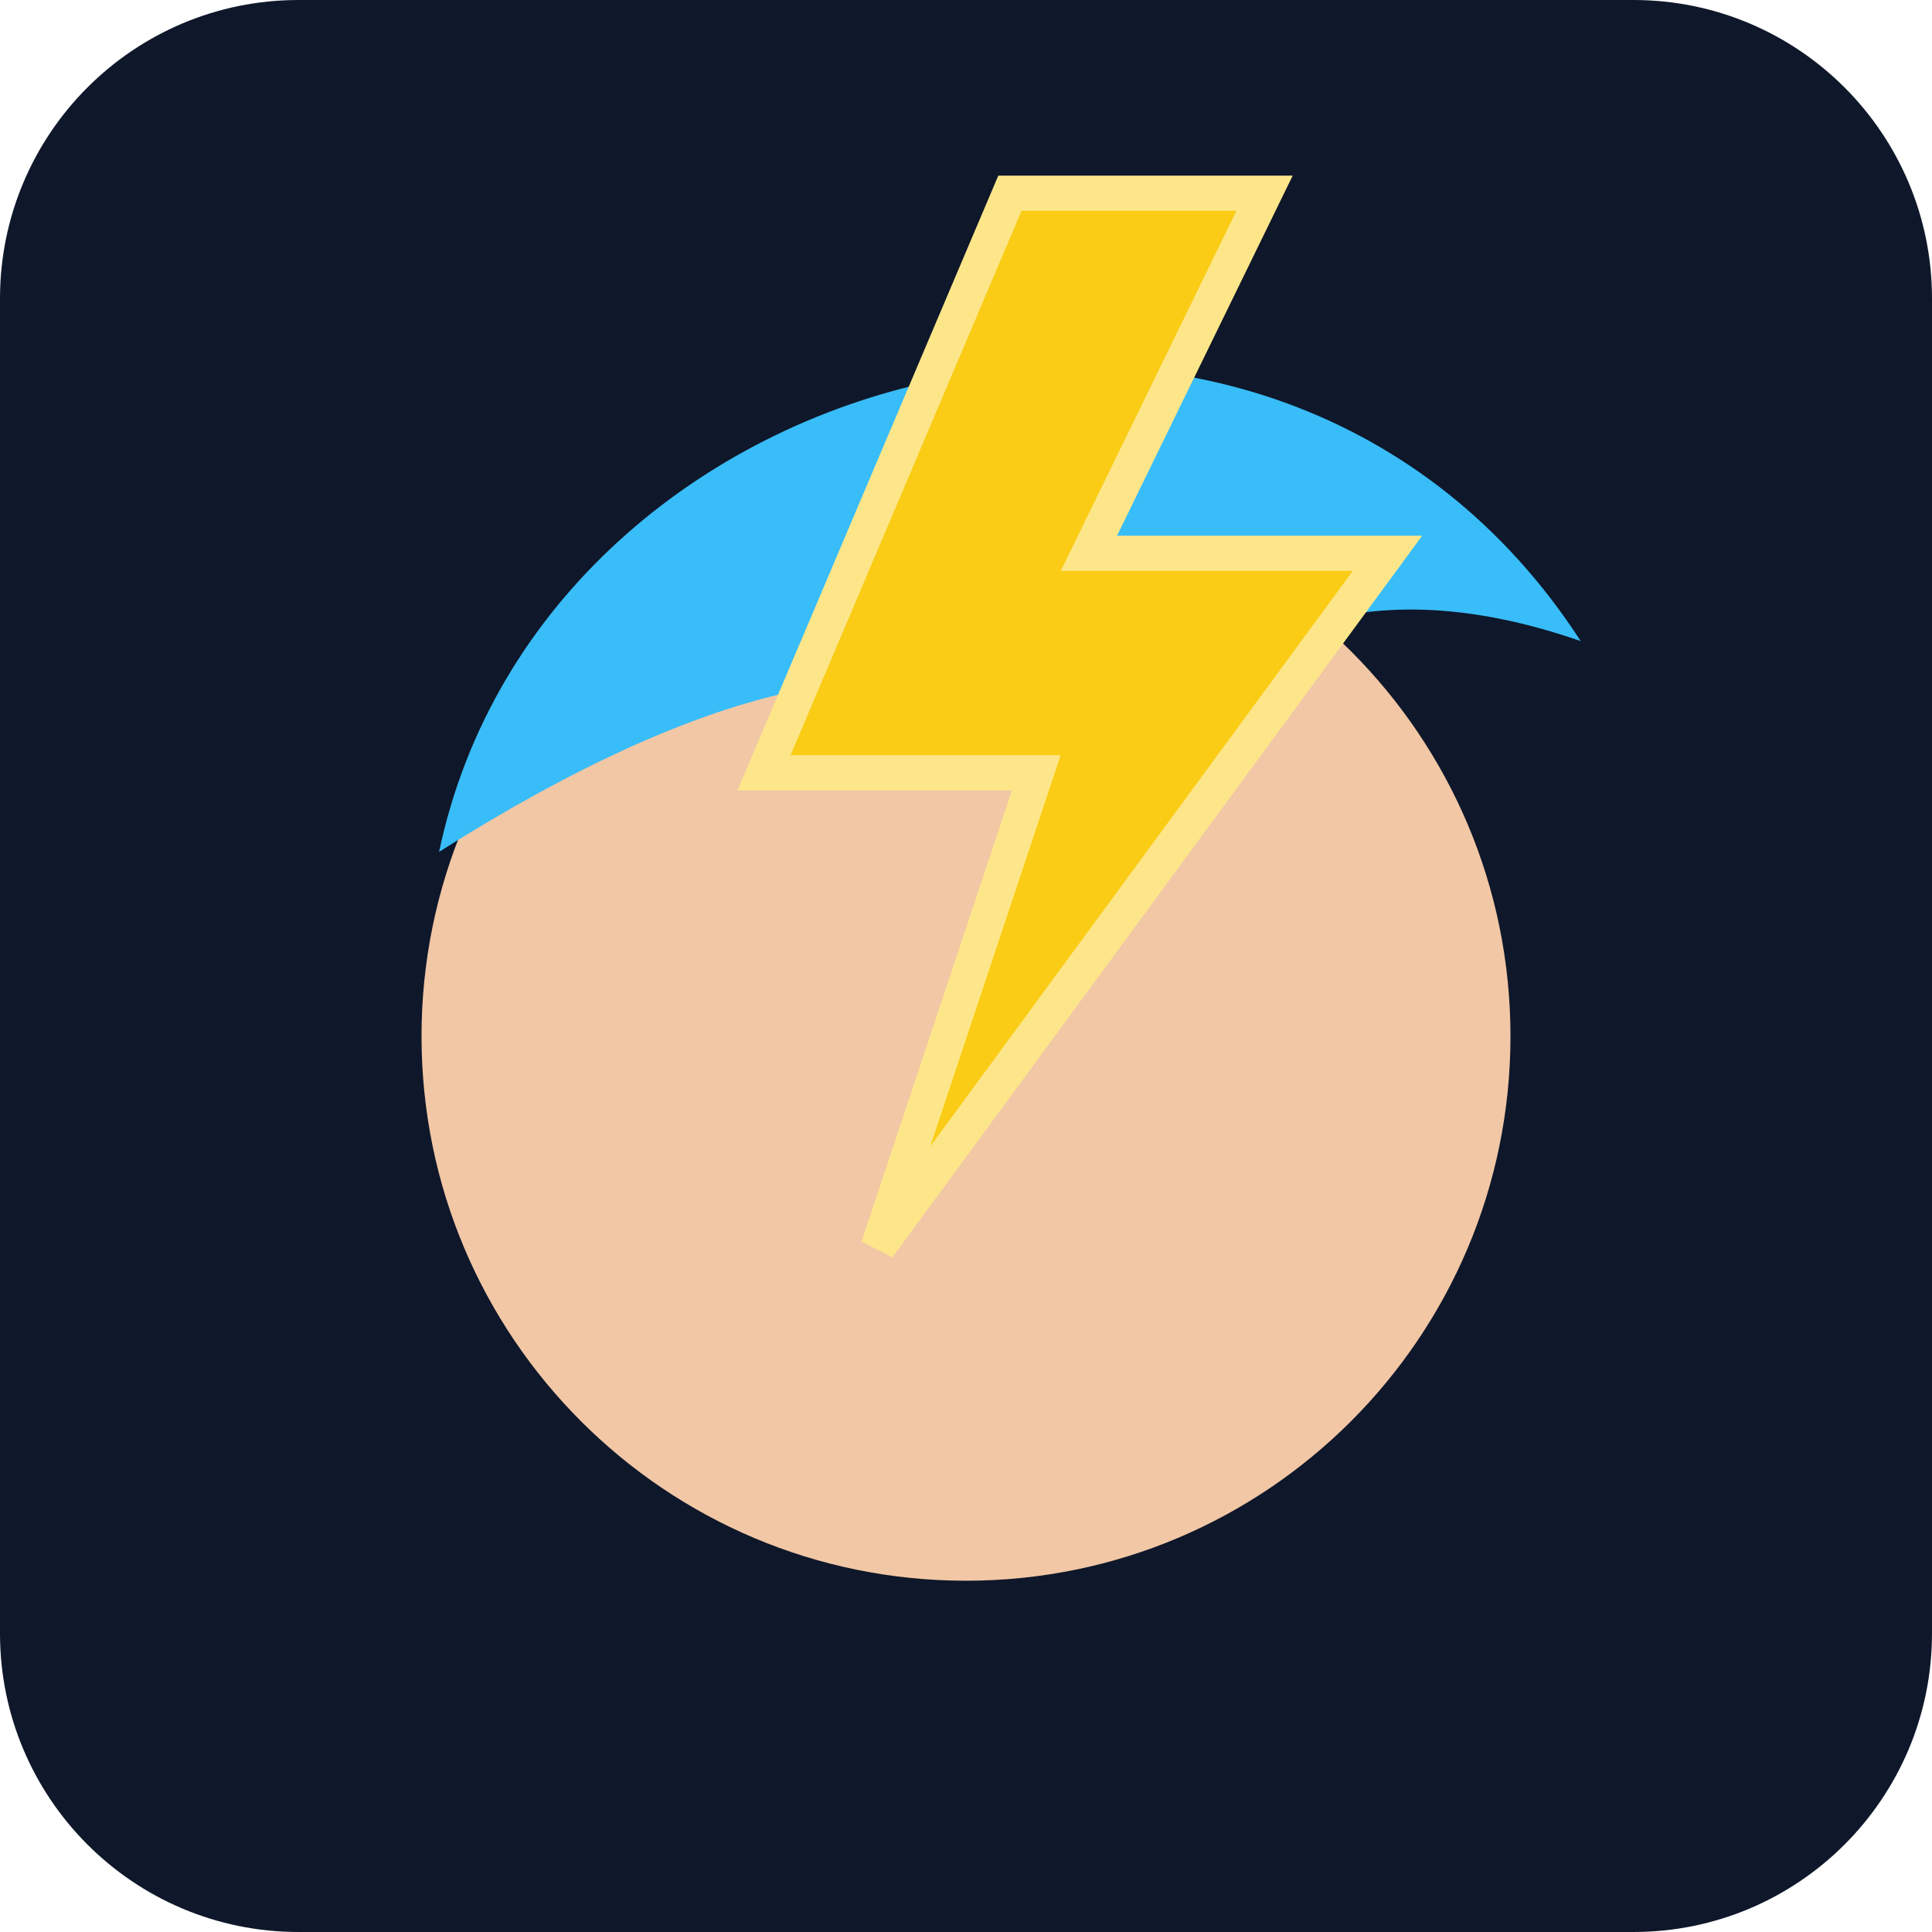
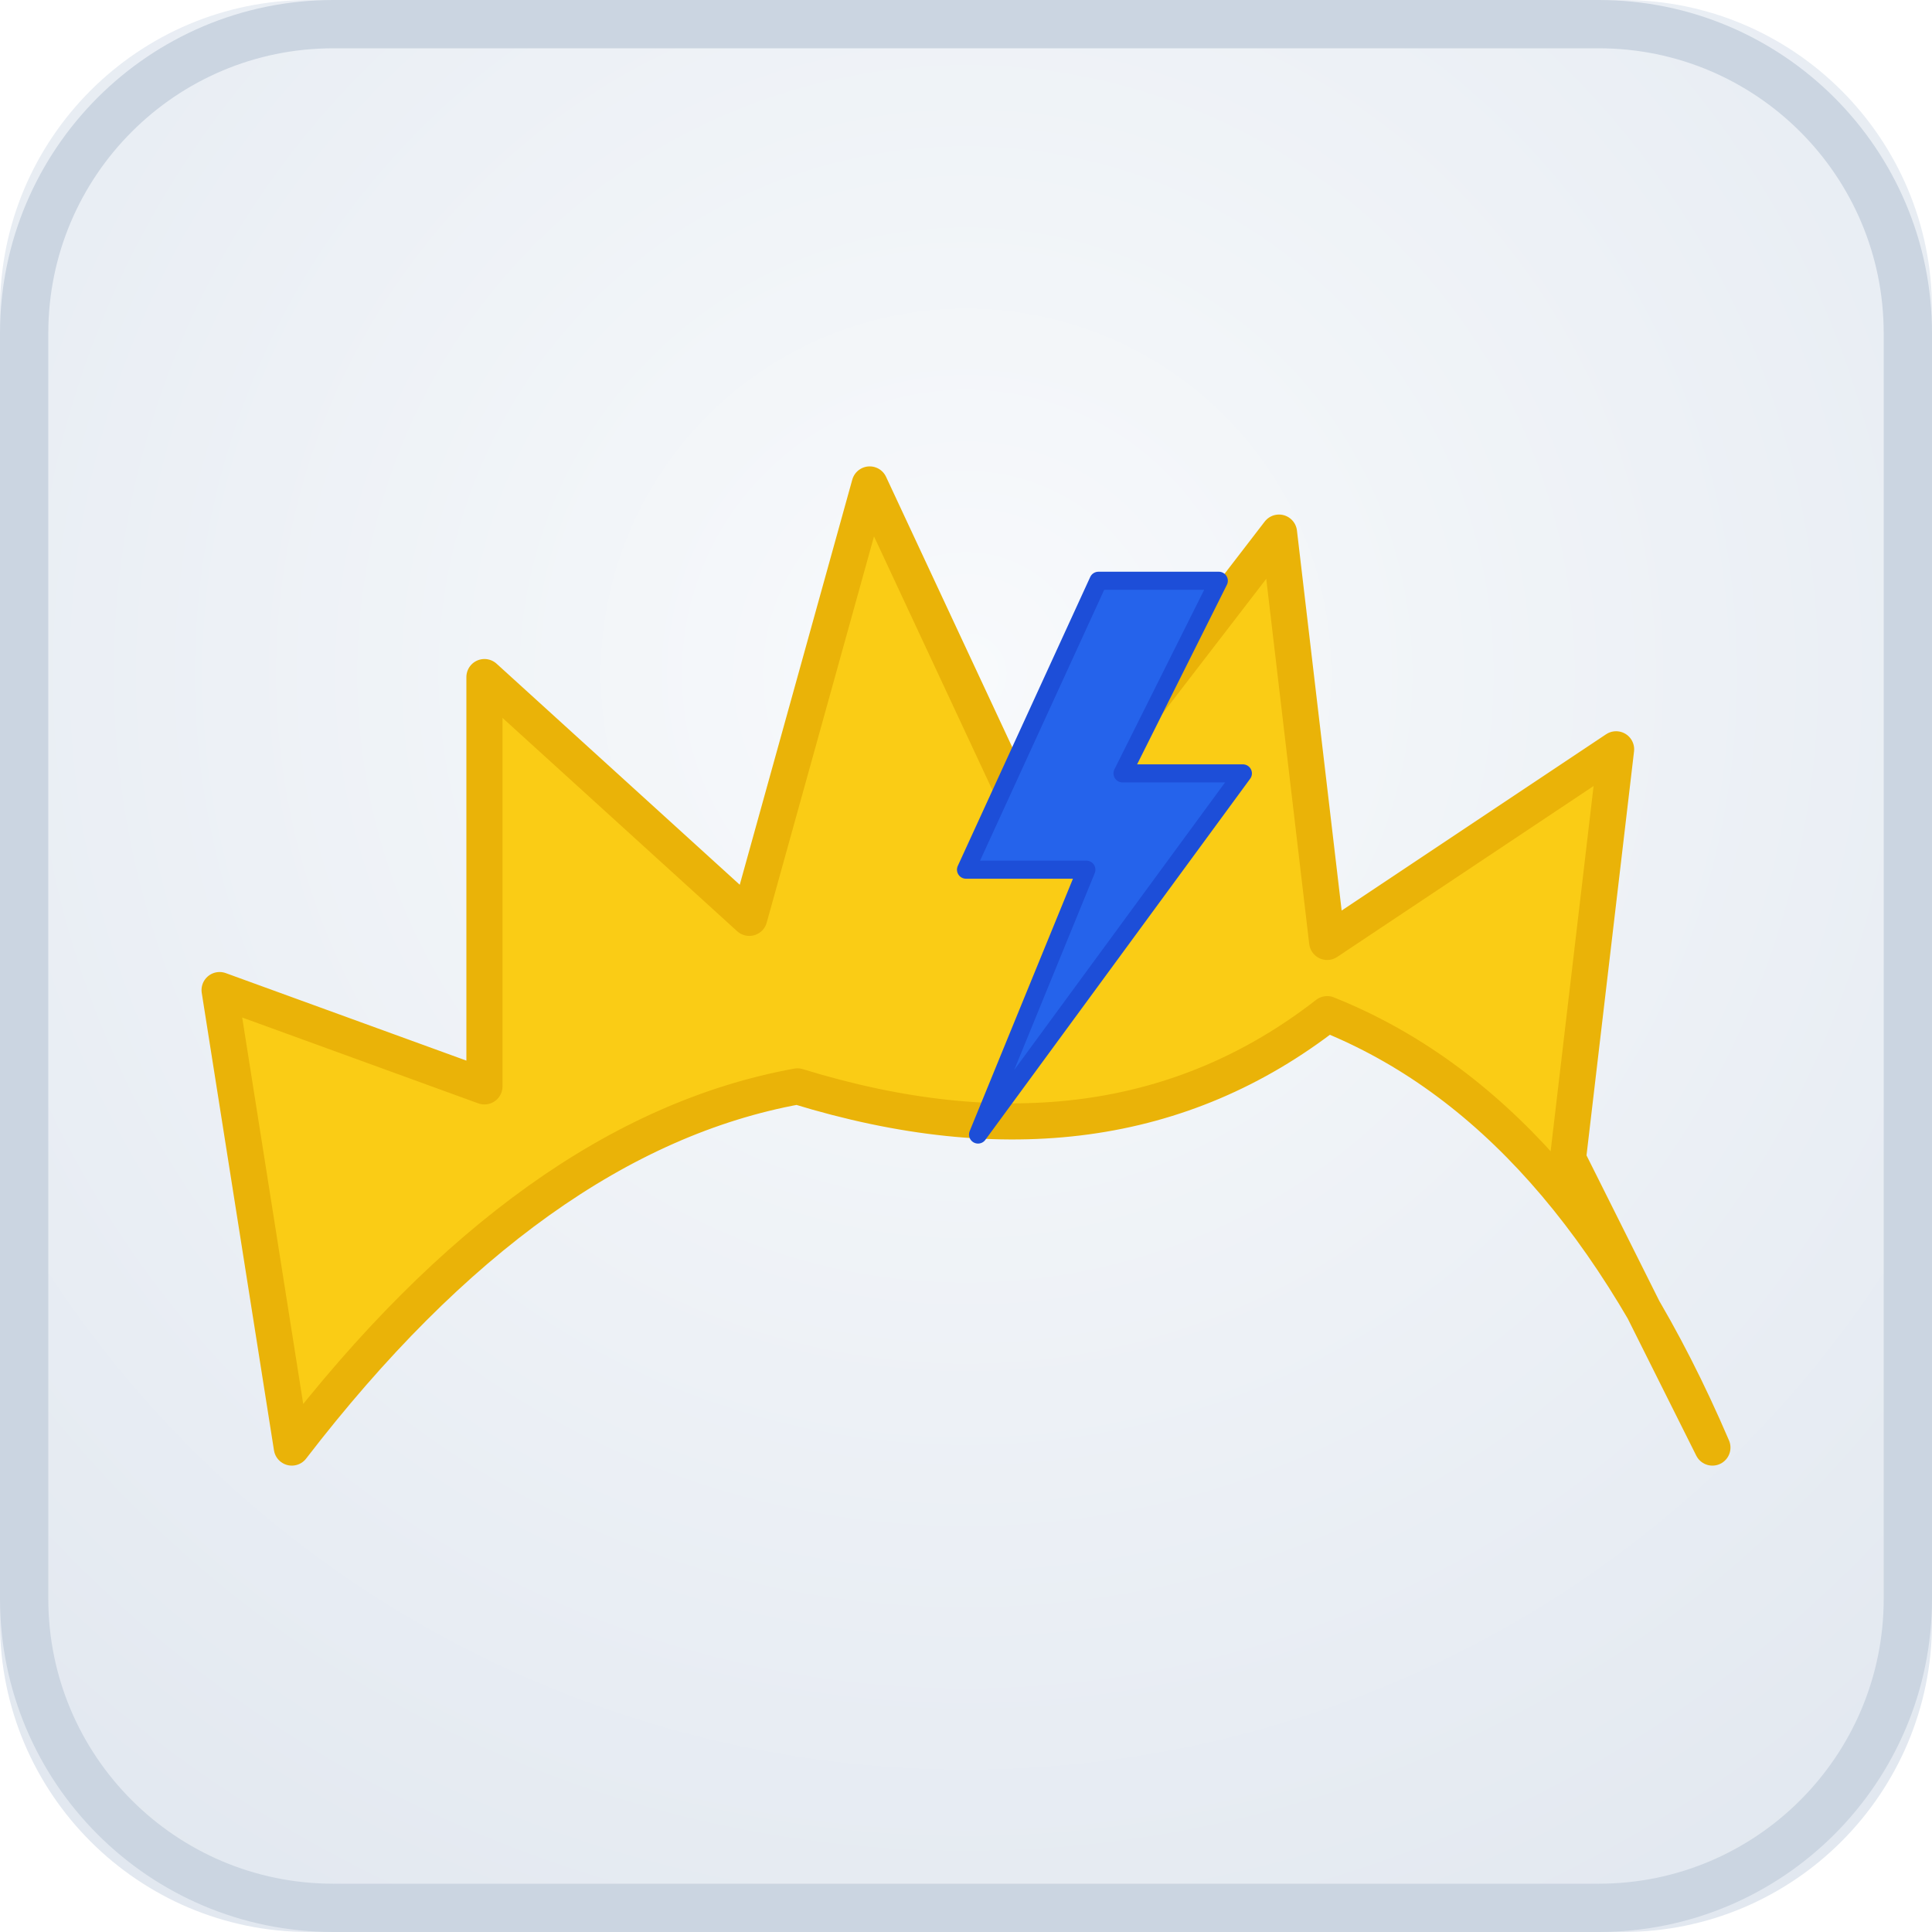
- <svg xmlns="http://www.w3.org/2000/svg" viewBox="0 0 220 220">
-   <rect width="220" height="220" rx="34" fill="#0f172a" />
-   <circle cx="110" cy="118" r="62" fill="#f1c7a5" />
-   <path d="M50 97c12-57 95-78 130-24-26-9-42 0-55 15-16-19-45-10-75 9z" fill="#38bdf8" />
-   <path d="M115 22l-28 66h31l-18 54 58-79h-34l20-41z" fill="#facc15" stroke="#fde68a" stroke-width="4" />
+ <svg xmlns="http://www.w3.org/2000/svg" viewBox="39.76 -18.24 160.48 160.48">
+   <defs>
+     <radialGradient id="f" cx=".5" cy=".35" r=".75">
+       <stop offset="0" stop-color="#f8fafc" />
+       <stop offset="1" stop-color="#e2e8f0" />
+     </radialGradient>
+   </defs>
+   <rect x="39.76" y="-18.24" width="160.48" height="160.48" rx="25.677" fill="url(#f)" />
+   <rect x="41.766" y="-16.234" width="156.468" height="156.468" rx="25.677" fill="none" stroke="#cbd5e1" stroke-width="4.012" />
+   <path d="M64 102 L58 64 L80 72 L80 38 L102 58 L112 22 L126 52 L146 26 L150 60 L174 44 L170 78 L182 102 Q170 74 150 66 Q132 80 106 72 Q84 76 64 102 Z" fill="#facc15" stroke="#eab308" stroke-width="3" stroke-linejoin="round" />
+   <path class="av-faisca" d="M131 30 L120 54 L130 54 L121 76 L143 46 L133 46 L141 30 Z" fill="#2563eb" stroke="#1d4ed8" stroke-width="1.5" stroke-linejoin="round" />
</svg>
